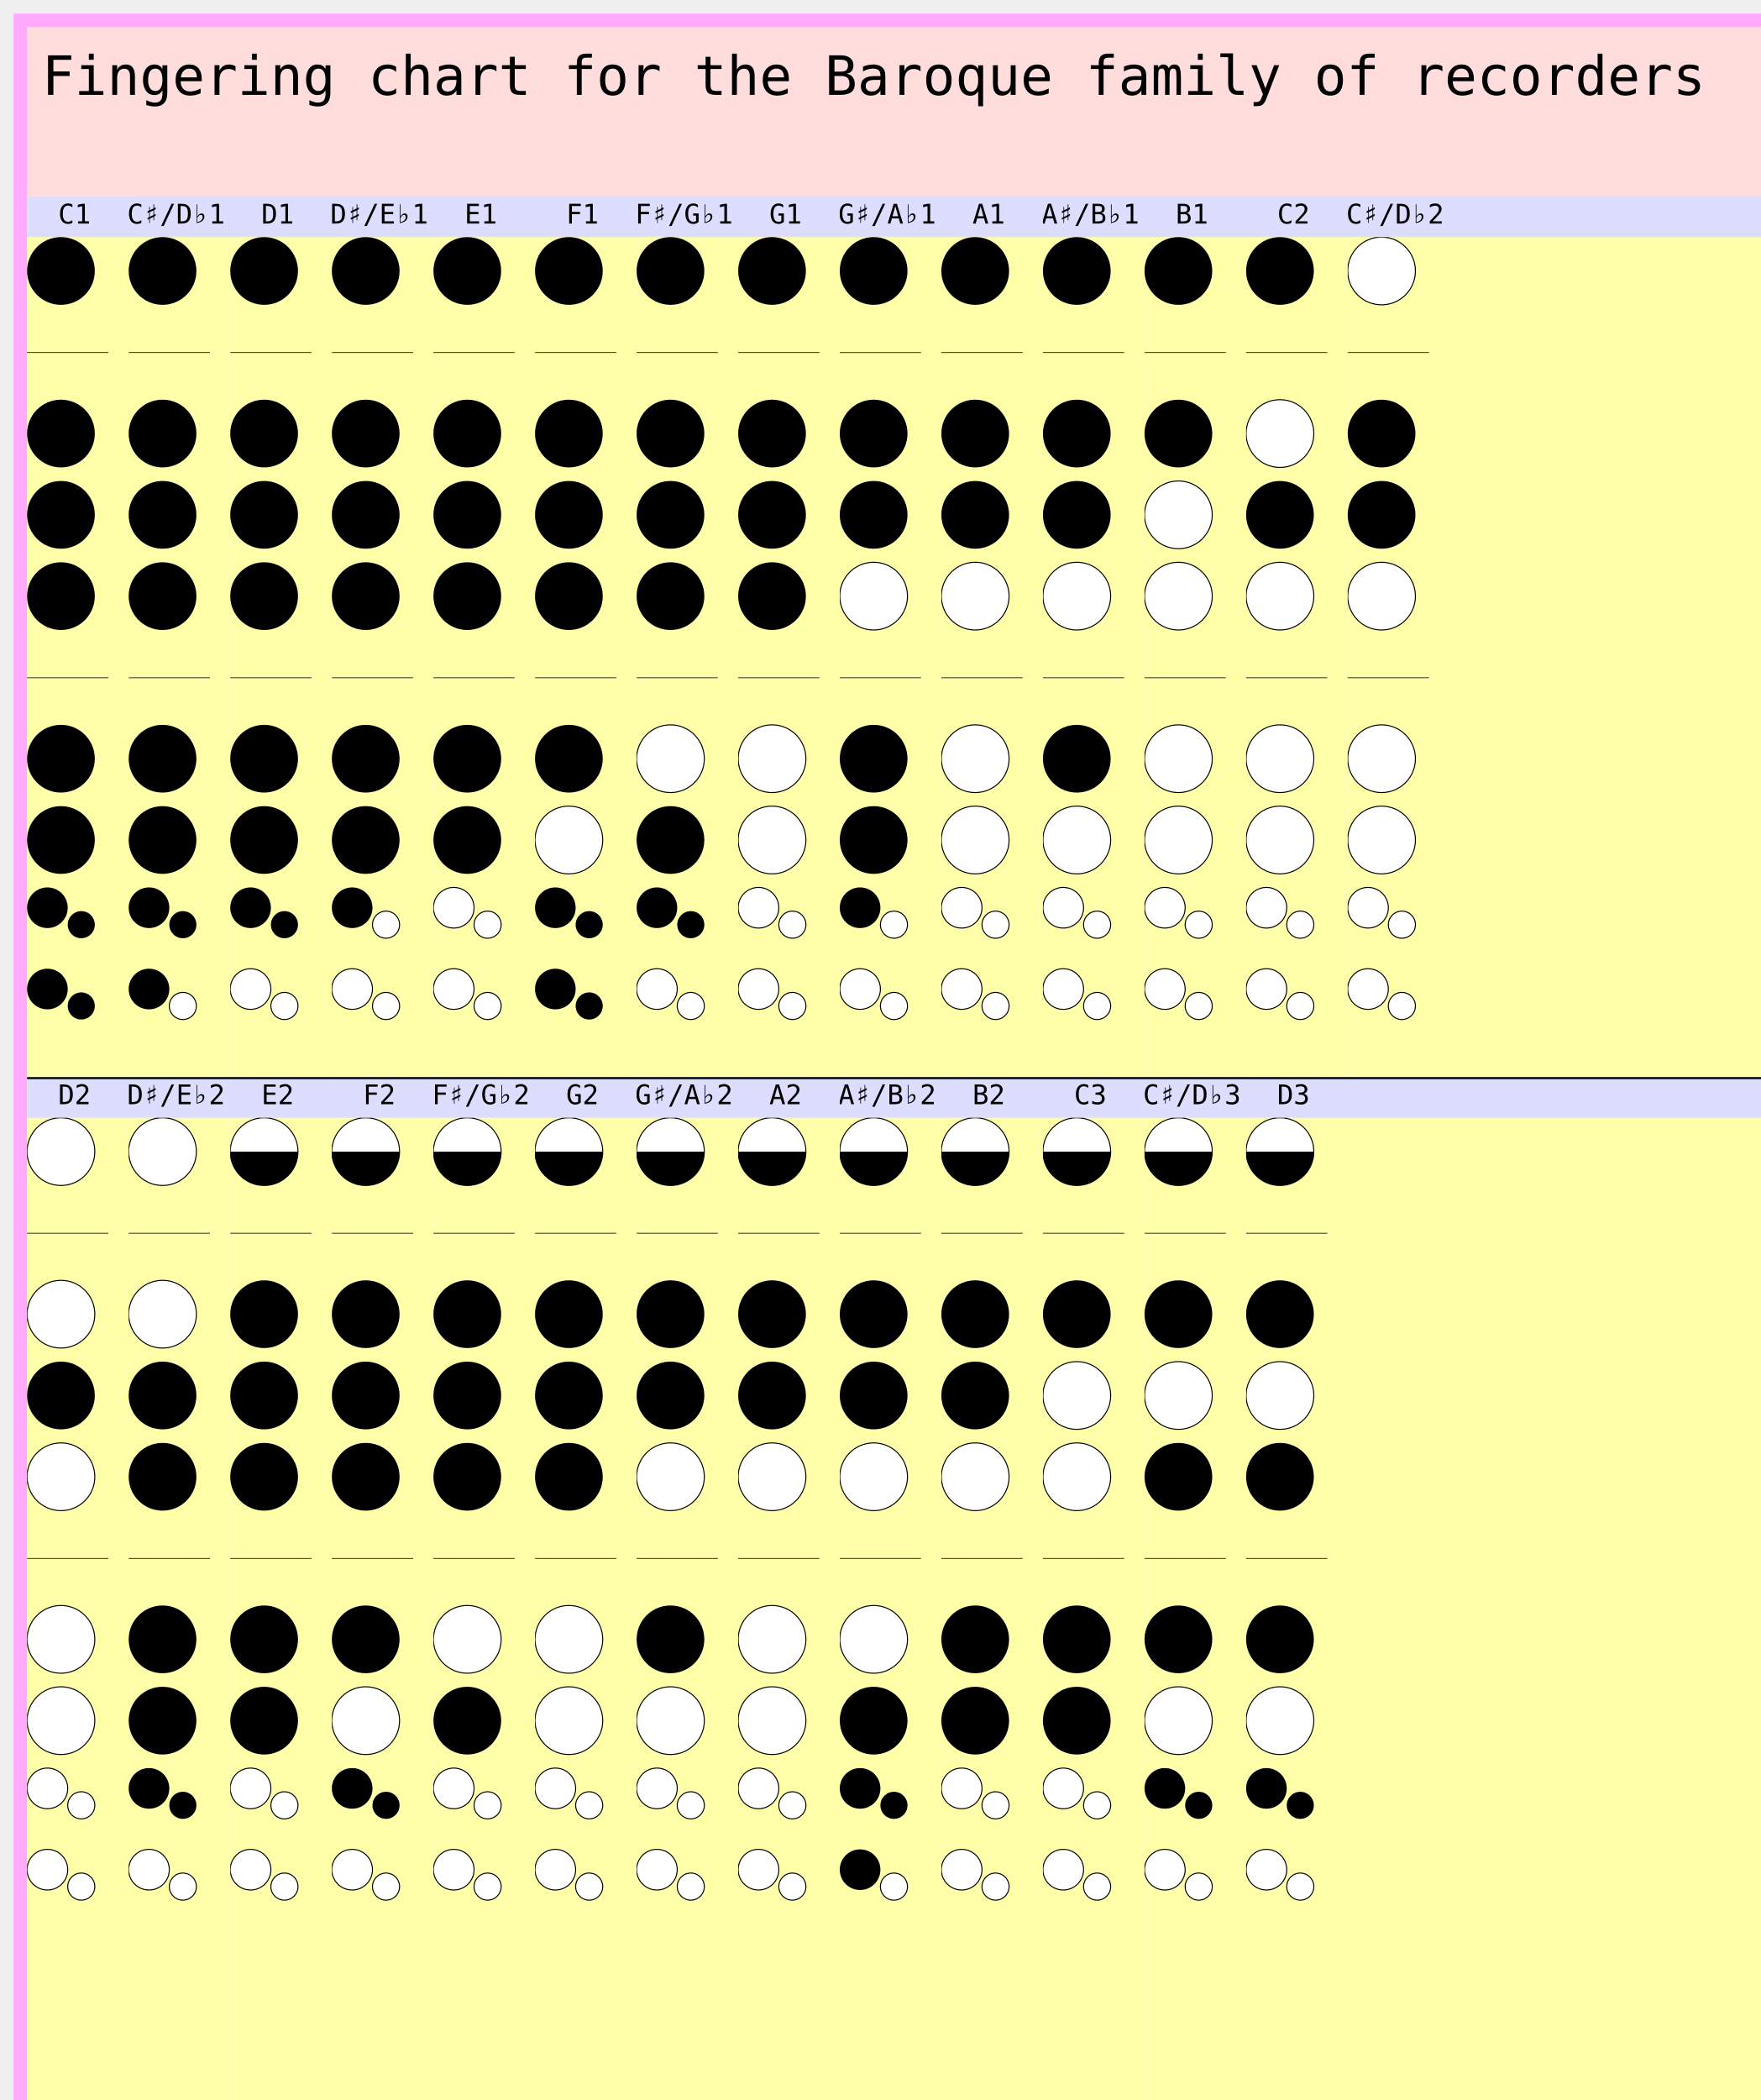
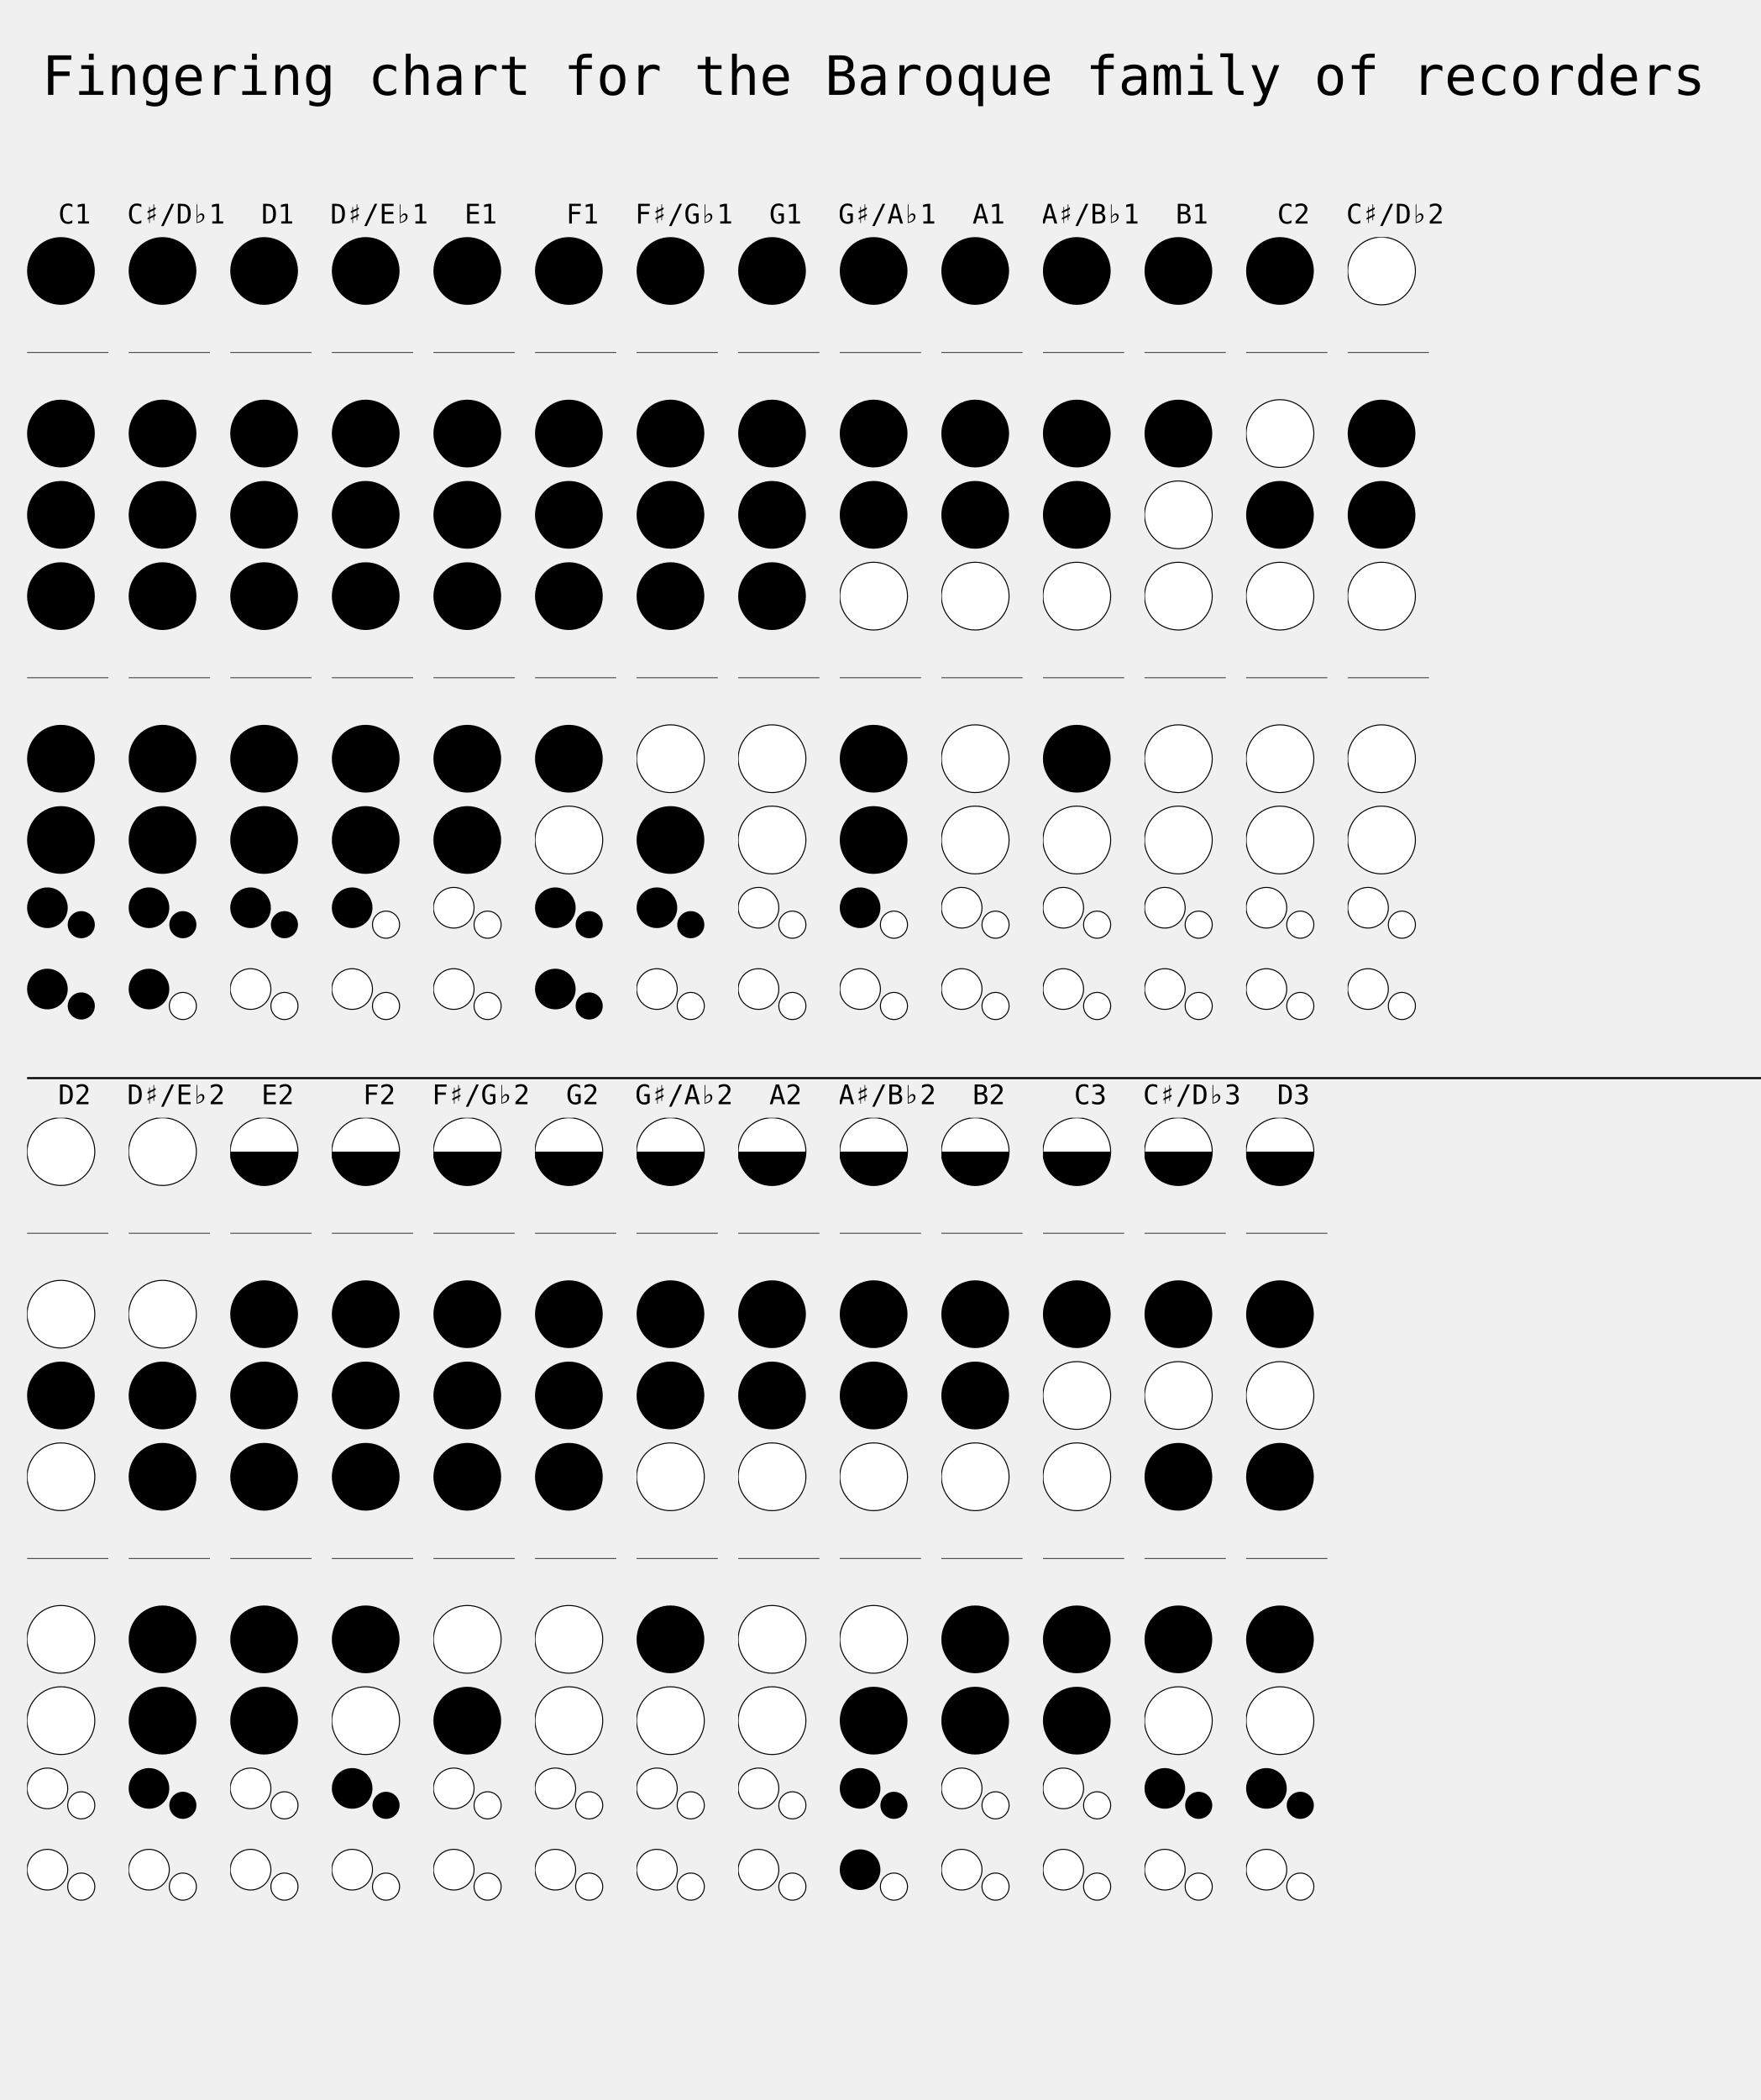
<svg xmlns="http://www.w3.org/2000/svg" viewBox="0 0 2600 3100">
  <defs>
    <circle cx="50" cy="50" r="50" id="pad" />
    <circle cx="80" cy="55" r="20" id="little-hole" />
    <circle cx="30" cy="30" r="30" id="big-hole" />
    <rect x="0" y="50" width="120" height="1" style="fill: black;" id="horizontal-line" />
    <path d="  M 0,50   A 50,50 0 0 0 100,50   Z  " fill="black" id="octave" />
  </defs>
  <style>
    .outline { fill: white; stroke: black; stroke-width: 1.5; }
  </style>
  <svg x="20" y="20" class="document">
-     <rect width="100%" height="100%" fill="#FAF" />
    <svg x="20" y="20" class="page">
-       <rect width="100%" height="100%" fill="#FDD" />
      <text font-size="80" font-family="monospace" text-anchor="middle" x="1250" y="100">
      Fingering chart for the Baroque family of recorders
</text>
      <svg y="250" class="body">
-         <rect width="100%" height="100%" fill="#DFD" />
        <svg x="0" y="0" class="note-fingering">
-           <rect width="100%" height="100%" fill="#DDF" />
-           <svg x="0" class="pieces" y="60">
-             <rect width="100%" height="100%" fill="#FFA" />
+           <svg class="fingering" y="60">
            <use x="0" y="0" href="#pad" />
            <use x="0" y="120" href="#horizontal-line" />
            <use x="0" y="240" href="#pad" />
            <use x="0" y="360" href="#pad" />
            <use x="0" y="480" href="#pad" />
            <use x="0" y="600" href="#horizontal-line" />
            <use x="0" y="720" href="#pad" />
            <use x="0" y="840" href="#pad" />
            <use x="0" y="960" href="#little-hole" />
            <use x="0" y="960" href="#big-hole" />
            <use x="0" y="1080" href="#little-hole" />
            <use x="0" y="1080" href="#big-hole" />
          </svg>
-           <text x="70" font-size="40" font-family="monospace" text-anchor="middle" class="caption" y="40">  C1 </text>
+           <text x="70" font-size="40" font-family="monospace" text-anchor="middle" class="caption" y="40">  C1  </text>
        </svg>
        <svg x="150" y="0" class="note-fingering">
-           <rect width="100%" height="100%" fill="#DDF" />
-           <svg x="0" class="pieces" y="60">
-             <rect width="100%" height="100%" fill="#FFA" />
+           <svg class="fingering" y="60">
            <use x="0" y="0" href="#pad" />
            <use x="0" y="120" href="#horizontal-line" />
            <use x="0" y="240" href="#pad" />
            <use x="0" y="360" href="#pad" />
            <use x="0" y="480" href="#pad" />
            <use x="0" y="600" href="#horizontal-line" />
            <use x="0" y="720" href="#pad" />
            <use x="0" y="840" href="#pad" />
            <use x="0" y="960" href="#little-hole" />
            <use x="0" y="960" href="#big-hole" />
            <use x="0" y="1080" href="#little-hole" class="outline" />
            <use x="0" y="1080" href="#big-hole" />
          </svg>
          <text x="70" font-size="40" font-family="monospace" text-anchor="middle" class="caption" y="40">C♯/D♭1</text>
        </svg>
        <svg x="300" y="0" class="note-fingering">
-           <rect width="100%" height="100%" fill="#DDF" />
-           <svg x="0" class="pieces" y="60">
-             <rect width="100%" height="100%" fill="#FFA" />
-             <use x="0" y="0" href="#pad" />
-             <use x="0" y="120" href="#horizontal-line" />
-             <use x="0" y="240" href="#pad" />
-             <use x="0" y="360" href="#pad" />
-             <use x="0" y="480" href="#pad" />
-             <use x="0" y="600" href="#horizontal-line" />
-             <use x="0" y="720" href="#pad" />
-             <use x="0" y="840" href="#pad" />
-             <use x="0" y="960" href="#little-hole" />
-             <use x="0" y="960" href="#big-hole" />
-             <use x="0" y="1080" href="#little-hole" class="outline" />
-             <use x="0" y="1080" href="#big-hole" class="outline" />
-           </svg>
-           <text x="70" font-size="40" font-family="monospace" text-anchor="middle" class="caption" y="40">  D1 </text>
+           <svg class="fingering" y="60">
+             <use x="0" y="0" href="#pad" />
+             <use x="0" y="120" href="#horizontal-line" />
+             <use x="0" y="240" href="#pad" />
+             <use x="0" y="360" href="#pad" />
+             <use x="0" y="480" href="#pad" />
+             <use x="0" y="600" href="#horizontal-line" />
+             <use x="0" y="720" href="#pad" />
+             <use x="0" y="840" href="#pad" />
+             <use x="0" y="960" href="#little-hole" />
+             <use x="0" y="960" href="#big-hole" />
+             <use x="0" y="1080" href="#little-hole" class="outline" />
+             <use x="0" y="1080" href="#big-hole" class="outline" />
+           </svg>
+           <text x="70" font-size="40" font-family="monospace" text-anchor="middle" class="caption" y="40">  D1  </text>
        </svg>
        <svg x="450" y="0" class="note-fingering">
-           <rect width="100%" height="100%" fill="#DDF" />
-           <svg x="0" class="pieces" y="60">
-             <rect width="100%" height="100%" fill="#FFA" />
+           <svg class="fingering" y="60">
            <use x="0" y="0" href="#pad" />
            <use x="0" y="120" href="#horizontal-line" />
            <use x="0" y="240" href="#pad" />
            <use x="0" y="360" href="#pad" />
            <use x="0" y="480" href="#pad" />
            <use x="0" y="600" href="#horizontal-line" />
            <use x="0" y="720" href="#pad" />
            <use x="0" y="840" href="#pad" />
            <use x="0" y="960" href="#little-hole" class="outline" />
            <use x="0" y="960" href="#big-hole" />
            <use x="0" y="1080" href="#little-hole" class="outline" />
            <use x="0" y="1080" href="#big-hole" class="outline" />
          </svg>
          <text x="70" font-size="40" font-family="monospace" text-anchor="middle" class="caption" y="40">D♯/E♭1</text>
        </svg>
        <svg x="600" y="0" class="note-fingering">
-           <rect width="100%" height="100%" fill="#DDF" />
-           <svg x="0" class="pieces" y="60">
-             <rect width="100%" height="100%" fill="#FFA" />
-             <use x="0" y="0" href="#pad" />
-             <use x="0" y="120" href="#horizontal-line" />
-             <use x="0" y="240" href="#pad" />
-             <use x="0" y="360" href="#pad" />
-             <use x="0" y="480" href="#pad" />
-             <use x="0" y="600" href="#horizontal-line" />
-             <use x="0" y="720" href="#pad" />
-             <use x="0" y="840" href="#pad" />
-             <use x="0" y="960" href="#little-hole" class="outline" />
-             <use x="0" y="960" href="#big-hole" class="outline" />
-             <use x="0" y="1080" href="#little-hole" class="outline" />
-             <use x="0" y="1080" href="#big-hole" class="outline" />
-           </svg>
-           <text x="70" font-size="40" font-family="monospace" text-anchor="middle" class="caption" y="40">  E1 </text>
+           <svg class="fingering" y="60">
+             <use x="0" y="0" href="#pad" />
+             <use x="0" y="120" href="#horizontal-line" />
+             <use x="0" y="240" href="#pad" />
+             <use x="0" y="360" href="#pad" />
+             <use x="0" y="480" href="#pad" />
+             <use x="0" y="600" href="#horizontal-line" />
+             <use x="0" y="720" href="#pad" />
+             <use x="0" y="840" href="#pad" />
+             <use x="0" y="960" href="#little-hole" class="outline" />
+             <use x="0" y="960" href="#big-hole" class="outline" />
+             <use x="0" y="1080" href="#little-hole" class="outline" />
+             <use x="0" y="1080" href="#big-hole" class="outline" />
+           </svg>
+           <text x="70" font-size="40" font-family="monospace" text-anchor="middle" class="caption" y="40">  E1  </text>
        </svg>
        <svg x="750" y="0" class="note-fingering">
-           <rect width="100%" height="100%" fill="#DDF" />
-           <svg x="0" class="pieces" y="60">
-             <rect width="100%" height="100%" fill="#FFA" />
+           <svg class="fingering" y="60">
            <use x="0" y="0" href="#pad" />
            <use x="0" y="120" href="#horizontal-line" />
            <use x="0" y="240" href="#pad" />
            <use x="0" y="360" href="#pad" />
            <use x="0" y="480" href="#pad" />
            <use x="0" y="600" href="#horizontal-line" />
            <use x="0" y="720" href="#pad" />
            <use x="0" y="840" href="#pad" class="outline" />
            <use x="0" y="960" href="#little-hole" />
            <use x="0" y="960" href="#big-hole" />
            <use x="0" y="1080" href="#little-hole" />
            <use x="0" y="1080" href="#big-hole" />
          </svg>
-           <text x="70" font-size="40" font-family="monospace" text-anchor="middle" class="caption" y="40">  F1 </text>
+           <text x="70" font-size="40" font-family="monospace" text-anchor="middle" class="caption" y="40">  F1  </text>
        </svg>
        <svg x="900" y="0" class="note-fingering">
-           <rect width="100%" height="100%" fill="#DDF" />
-           <svg x="0" class="pieces" y="60">
-             <rect width="100%" height="100%" fill="#FFA" />
+           <svg class="fingering" y="60">
            <use x="0" y="0" href="#pad" />
            <use x="0" y="120" href="#horizontal-line" />
            <use x="0" y="240" href="#pad" />
            <use x="0" y="360" href="#pad" />
            <use x="0" y="480" href="#pad" />
            <use x="0" y="600" href="#horizontal-line" />
            <use x="0" y="720" href="#pad" class="outline" />
            <use x="0" y="840" href="#pad" />
            <use x="0" y="960" href="#little-hole" />
            <use x="0" y="960" href="#big-hole" />
            <use x="0" y="1080" href="#little-hole" class="outline" />
            <use x="0" y="1080" href="#big-hole" class="outline" />
          </svg>
          <text x="70" font-size="40" font-family="monospace" text-anchor="middle" class="caption" y="40">F♯/G♭1</text>
        </svg>
        <svg x="1050" y="0" class="note-fingering">
-           <rect width="100%" height="100%" fill="#DDF" />
-           <svg x="0" class="pieces" y="60">
-             <rect width="100%" height="100%" fill="#FFA" />
-             <use x="0" y="0" href="#pad" />
-             <use x="0" y="120" href="#horizontal-line" />
-             <use x="0" y="240" href="#pad" />
-             <use x="0" y="360" href="#pad" />
-             <use x="0" y="480" href="#pad" />
-             <use x="0" y="600" href="#horizontal-line" />
-             <use x="0" y="720" href="#pad" class="outline" />
-             <use x="0" y="840" href="#pad" class="outline" />
-             <use x="0" y="960" href="#little-hole" class="outline" />
-             <use x="0" y="960" href="#big-hole" class="outline" />
-             <use x="0" y="1080" href="#little-hole" class="outline" />
-             <use x="0" y="1080" href="#big-hole" class="outline" />
-           </svg>
-           <text x="70" font-size="40" font-family="monospace" text-anchor="middle" class="caption" y="40">  G1 </text>
+           <svg class="fingering" y="60">
+             <use x="0" y="0" href="#pad" />
+             <use x="0" y="120" href="#horizontal-line" />
+             <use x="0" y="240" href="#pad" />
+             <use x="0" y="360" href="#pad" />
+             <use x="0" y="480" href="#pad" />
+             <use x="0" y="600" href="#horizontal-line" />
+             <use x="0" y="720" href="#pad" class="outline" />
+             <use x="0" y="840" href="#pad" class="outline" />
+             <use x="0" y="960" href="#little-hole" class="outline" />
+             <use x="0" y="960" href="#big-hole" class="outline" />
+             <use x="0" y="1080" href="#little-hole" class="outline" />
+             <use x="0" y="1080" href="#big-hole" class="outline" />
+           </svg>
+           <text x="70" font-size="40" font-family="monospace" text-anchor="middle" class="caption" y="40">  G1  </text>
        </svg>
        <svg x="1200" y="0" class="note-fingering">
-           <rect width="100%" height="100%" fill="#DDF" />
-           <svg x="0" class="pieces" y="60">
-             <rect width="100%" height="100%" fill="#FFA" />
+           <svg class="fingering" y="60">
            <use x="0" y="0" href="#pad" />
            <use x="0" y="120" href="#horizontal-line" />
            <use x="0" y="240" href="#pad" />
            <use x="0" y="360" href="#pad" />
            <use x="0" y="480" href="#pad" class="outline" />
            <use x="0" y="600" href="#horizontal-line" />
            <use x="0" y="720" href="#pad" />
            <use x="0" y="840" href="#pad" />
            <use x="0" y="960" href="#little-hole" class="outline" />
            <use x="0" y="960" href="#big-hole" />
            <use x="0" y="1080" href="#little-hole" class="outline" />
            <use x="0" y="1080" href="#big-hole" class="outline" />
          </svg>
          <text x="70" font-size="40" font-family="monospace" text-anchor="middle" class="caption" y="40">G♯/A♭1</text>
        </svg>
        <svg x="1350" y="0" class="note-fingering">
-           <rect width="100%" height="100%" fill="#DDF" />
-           <svg x="0" class="pieces" y="60">
-             <rect width="100%" height="100%" fill="#FFA" />
-             <use x="0" y="0" href="#pad" />
-             <use x="0" y="120" href="#horizontal-line" />
-             <use x="0" y="240" href="#pad" />
-             <use x="0" y="360" href="#pad" />
-             <use x="0" y="480" href="#pad" class="outline" />
-             <use x="0" y="600" href="#horizontal-line" />
-             <use x="0" y="720" href="#pad" class="outline" />
-             <use x="0" y="840" href="#pad" class="outline" />
-             <use x="0" y="960" href="#little-hole" class="outline" />
-             <use x="0" y="960" href="#big-hole" class="outline" />
-             <use x="0" y="1080" href="#little-hole" class="outline" />
-             <use x="0" y="1080" href="#big-hole" class="outline" />
-           </svg>
-           <text x="70" font-size="40" font-family="monospace" text-anchor="middle" class="caption" y="40">  A1 </text>
+           <svg class="fingering" y="60">
+             <use x="0" y="0" href="#pad" />
+             <use x="0" y="120" href="#horizontal-line" />
+             <use x="0" y="240" href="#pad" />
+             <use x="0" y="360" href="#pad" />
+             <use x="0" y="480" href="#pad" class="outline" />
+             <use x="0" y="600" href="#horizontal-line" />
+             <use x="0" y="720" href="#pad" class="outline" />
+             <use x="0" y="840" href="#pad" class="outline" />
+             <use x="0" y="960" href="#little-hole" class="outline" />
+             <use x="0" y="960" href="#big-hole" class="outline" />
+             <use x="0" y="1080" href="#little-hole" class="outline" />
+             <use x="0" y="1080" href="#big-hole" class="outline" />
+           </svg>
+           <text x="70" font-size="40" font-family="monospace" text-anchor="middle" class="caption" y="40">  A1  </text>
        </svg>
        <svg x="1500" y="0" class="note-fingering">
-           <rect width="100%" height="100%" fill="#DDF" />
-           <svg x="0" class="pieces" y="60">
-             <rect width="100%" height="100%" fill="#FFA" />
+           <svg class="fingering" y="60">
            <use x="0" y="0" href="#pad" />
            <use x="0" y="120" href="#horizontal-line" />
            <use x="0" y="240" href="#pad" />
            <use x="0" y="360" href="#pad" />
            <use x="0" y="480" href="#pad" class="outline" />
            <use x="0" y="600" href="#horizontal-line" />
            <use x="0" y="720" href="#pad" />
            <use x="0" y="840" href="#pad" class="outline" />
            <use x="0" y="960" href="#little-hole" class="outline" />
            <use x="0" y="960" href="#big-hole" class="outline" />
            <use x="0" y="1080" href="#little-hole" class="outline" />
            <use x="0" y="1080" href="#big-hole" class="outline" />
          </svg>
          <text x="70" font-size="40" font-family="monospace" text-anchor="middle" class="caption" y="40">A♯/B♭1</text>
        </svg>
        <svg x="1650" y="0" class="note-fingering">
-           <rect width="100%" height="100%" fill="#DDF" />
-           <svg x="0" class="pieces" y="60">
-             <rect width="100%" height="100%" fill="#FFA" />
+           <svg class="fingering" y="60">
            <use x="0" y="0" href="#pad" />
            <use x="0" y="120" href="#horizontal-line" />
            <use x="0" y="240" href="#pad" />
            <use x="0" y="360" href="#pad" class="outline" />
            <use x="0" y="480" href="#pad" class="outline" />
            <use x="0" y="600" href="#horizontal-line" />
            <use x="0" y="720" href="#pad" class="outline" />
            <use x="0" y="840" href="#pad" class="outline" />
            <use x="0" y="960" href="#little-hole" class="outline" />
            <use x="0" y="960" href="#big-hole" class="outline" />
            <use x="0" y="1080" href="#little-hole" class="outline" />
            <use x="0" y="1080" href="#big-hole" class="outline" />
          </svg>
-           <text x="70" font-size="40" font-family="monospace" text-anchor="middle" class="caption" y="40">  B1 </text>
+           <text x="70" font-size="40" font-family="monospace" text-anchor="middle" class="caption" y="40">  B1  </text>
        </svg>
        <svg x="1800" y="0" class="note-fingering">
-           <rect width="100%" height="100%" fill="#DDF" />
-           <svg x="0" class="pieces" y="60">
-             <rect width="100%" height="100%" fill="#FFA" />
+           <svg class="fingering" y="60">
            <use x="0" y="0" href="#pad" />
            <use x="0" y="120" href="#horizontal-line" />
            <use x="0" y="240" href="#pad" class="outline" />
            <use x="0" y="360" href="#pad" />
            <use x="0" y="480" href="#pad" class="outline" />
            <use x="0" y="600" href="#horizontal-line" />
            <use x="0" y="720" href="#pad" class="outline" />
            <use x="0" y="840" href="#pad" class="outline" />
            <use x="0" y="960" href="#little-hole" class="outline" />
            <use x="0" y="960" href="#big-hole" class="outline" />
            <use x="0" y="1080" href="#little-hole" class="outline" />
            <use x="0" y="1080" href="#big-hole" class="outline" />
          </svg>
-           <text x="70" font-size="40" font-family="monospace" text-anchor="middle" class="caption" y="40">  C2 </text>
+           <text x="70" font-size="40" font-family="monospace" text-anchor="middle" class="caption" y="40">  C2  </text>
        </svg>
        <svg x="1950" y="0" class="note-fingering">
-           <rect width="100%" height="100%" fill="#DDF" />
-           <svg x="0" class="pieces" y="60">
-             <rect width="100%" height="100%" fill="#FFA" />
+           <svg class="fingering" y="60">
            <use x="0" y="0" href="#pad" class="outline" />
            <use x="0" y="120" href="#horizontal-line" />
            <use x="0" y="240" href="#pad" />
            <use x="0" y="360" href="#pad" />
            <use x="0" y="480" href="#pad" class="outline" />
            <use x="0" y="600" href="#horizontal-line" />
            <use x="0" y="720" href="#pad" class="outline" />
            <use x="0" y="840" href="#pad" class="outline" />
            <use x="0" y="960" href="#little-hole" class="outline" />
            <use x="0" y="960" href="#big-hole" class="outline" />
            <use x="0" y="1080" href="#little-hole" class="outline" />
            <use x="0" y="1080" href="#big-hole" class="outline" />
          </svg>
          <text x="70" font-size="40" font-family="monospace" text-anchor="middle" class="caption" y="40">C♯/D♭2</text>
        </svg>
        <svg x="0" y="1300" class="note-fingering">
-           <rect width="100%" height="100%" fill="#DDF" />
-           <svg x="0" class="pieces" y="60">
-             <rect width="100%" height="100%" fill="#FFA" />
+           <svg class="fingering" y="60">
            <use x="0" y="0" href="#pad" class="outline" />
            <use x="0" y="120" href="#horizontal-line" />
            <use x="0" y="240" href="#pad" class="outline" />
            <use x="0" y="360" href="#pad" />
            <use x="0" y="480" href="#pad" class="outline" />
            <use x="0" y="600" href="#horizontal-line" />
            <use x="0" y="720" href="#pad" class="outline" />
            <use x="0" y="840" href="#pad" class="outline" />
            <use x="0" y="960" href="#little-hole" class="outline" />
            <use x="0" y="960" href="#big-hole" class="outline" />
            <use x="0" y="1080" href="#little-hole" class="outline" />
            <use x="0" y="1080" href="#big-hole" class="outline" />
          </svg>
-           <text x="70" font-size="40" font-family="monospace" text-anchor="middle" class="caption" y="40">  D2 </text>
+           <text x="70" font-size="40" font-family="monospace" text-anchor="middle" class="caption" y="40">  D2  </text>
        </svg>
        <svg x="150" y="1300" class="note-fingering">
-           <rect width="100%" height="100%" fill="#DDF" />
-           <svg x="0" class="pieces" y="60">
-             <rect width="100%" height="100%" fill="#FFA" />
+           <svg class="fingering" y="60">
            <use x="0" y="0" href="#pad" class="outline" />
            <use x="0" y="120" href="#horizontal-line" />
            <use x="0" y="240" href="#pad" class="outline" />
            <use x="0" y="360" href="#pad" />
            <use x="0" y="480" href="#pad" />
            <use x="0" y="600" href="#horizontal-line" />
            <use x="0" y="720" href="#pad" />
            <use x="0" y="840" href="#pad" />
            <use x="0" y="960" href="#little-hole" />
            <use x="0" y="960" href="#big-hole" />
            <use x="0" y="1080" href="#little-hole" class="outline" />
            <use x="0" y="1080" href="#big-hole" class="outline" />
          </svg>
          <text x="70" font-size="40" font-family="monospace" text-anchor="middle" class="caption" y="40">D♯/E♭2</text>
        </svg>
        <svg x="300" y="1300" class="note-fingering">
-           <rect width="100%" height="100%" fill="#DDF" />
-           <svg x="0" class="pieces" y="60">
-             <rect width="100%" height="100%" fill="#FFA" />
-             <use x="0" y="0" href="#pad" class="outline" />
-             <use x="0" y="0" href="#octave" />
-             <use x="0" y="120" href="#horizontal-line" />
-             <use x="0" y="240" href="#pad" />
-             <use x="0" y="360" href="#pad" />
-             <use x="0" y="480" href="#pad" />
-             <use x="0" y="600" href="#horizontal-line" />
-             <use x="0" y="720" href="#pad" />
-             <use x="0" y="840" href="#pad" />
-             <use x="0" y="960" href="#little-hole" class="outline" />
-             <use x="0" y="960" href="#big-hole" class="outline" />
-             <use x="0" y="1080" href="#little-hole" class="outline" />
-             <use x="0" y="1080" href="#big-hole" class="outline" />
-           </svg>
-           <text x="70" font-size="40" font-family="monospace" text-anchor="middle" class="caption" y="40">  E2 </text>
+           <svg class="fingering" y="60">
+             <use x="0" y="0" href="#pad" class="outline" />
+             <use x="0" y="0" href="#octave" />
+             <use x="0" y="120" href="#horizontal-line" />
+             <use x="0" y="240" href="#pad" />
+             <use x="0" y="360" href="#pad" />
+             <use x="0" y="480" href="#pad" />
+             <use x="0" y="600" href="#horizontal-line" />
+             <use x="0" y="720" href="#pad" />
+             <use x="0" y="840" href="#pad" />
+             <use x="0" y="960" href="#little-hole" class="outline" />
+             <use x="0" y="960" href="#big-hole" class="outline" />
+             <use x="0" y="1080" href="#little-hole" class="outline" />
+             <use x="0" y="1080" href="#big-hole" class="outline" />
+           </svg>
+           <text x="70" font-size="40" font-family="monospace" text-anchor="middle" class="caption" y="40">  E2  </text>
        </svg>
        <svg x="450" y="1300" class="note-fingering">
-           <rect width="100%" height="100%" fill="#DDF" />
-           <svg x="0" class="pieces" y="60">
-             <rect width="100%" height="100%" fill="#FFA" />
-             <use x="0" y="0" href="#pad" class="outline" />
-             <use x="0" y="0" href="#octave" />
-             <use x="0" y="120" href="#horizontal-line" />
-             <use x="0" y="240" href="#pad" />
-             <use x="0" y="360" href="#pad" />
-             <use x="0" y="480" href="#pad" />
-             <use x="0" y="600" href="#horizontal-line" />
-             <use x="0" y="720" href="#pad" />
-             <use x="0" y="840" href="#pad" class="outline" />
-             <use x="0" y="960" href="#little-hole" />
-             <use x="0" y="960" href="#big-hole" />
-             <use x="0" y="1080" href="#little-hole" class="outline" />
-             <use x="0" y="1080" href="#big-hole" class="outline" />
-           </svg>
-           <text x="70" font-size="40" font-family="monospace" text-anchor="middle" class="caption" y="40">  F2 </text>
+           <svg class="fingering" y="60">
+             <use x="0" y="0" href="#pad" class="outline" />
+             <use x="0" y="0" href="#octave" />
+             <use x="0" y="120" href="#horizontal-line" />
+             <use x="0" y="240" href="#pad" />
+             <use x="0" y="360" href="#pad" />
+             <use x="0" y="480" href="#pad" />
+             <use x="0" y="600" href="#horizontal-line" />
+             <use x="0" y="720" href="#pad" />
+             <use x="0" y="840" href="#pad" class="outline" />
+             <use x="0" y="960" href="#little-hole" />
+             <use x="0" y="960" href="#big-hole" />
+             <use x="0" y="1080" href="#little-hole" class="outline" />
+             <use x="0" y="1080" href="#big-hole" class="outline" />
+           </svg>
+           <text x="70" font-size="40" font-family="monospace" text-anchor="middle" class="caption" y="40">  F2  </text>
        </svg>
        <svg x="600" y="1300" class="note-fingering">
-           <rect width="100%" height="100%" fill="#DDF" />
-           <svg x="0" class="pieces" y="60">
-             <rect width="100%" height="100%" fill="#FFA" />
+           <svg class="fingering" y="60">
            <use x="0" y="0" href="#pad" class="outline" />
            <use x="0" y="0" href="#octave" />
            <use x="0" y="120" href="#horizontal-line" />
            <use x="0" y="240" href="#pad" />
            <use x="0" y="360" href="#pad" />
            <use x="0" y="480" href="#pad" />
            <use x="0" y="600" href="#horizontal-line" />
            <use x="0" y="720" href="#pad" class="outline" />
            <use x="0" y="840" href="#pad" />
            <use x="0" y="960" href="#little-hole" class="outline" />
            <use x="0" y="960" href="#big-hole" class="outline" />
            <use x="0" y="1080" href="#little-hole" class="outline" />
            <use x="0" y="1080" href="#big-hole" class="outline" />
          </svg>
          <text x="70" font-size="40" font-family="monospace" text-anchor="middle" class="caption" y="40">F♯/G♭2</text>
        </svg>
        <svg x="750" y="1300" class="note-fingering">
-           <rect width="100%" height="100%" fill="#DDF" />
-           <svg x="0" class="pieces" y="60">
-             <rect width="100%" height="100%" fill="#FFA" />
-             <use x="0" y="0" href="#pad" class="outline" />
-             <use x="0" y="0" href="#octave" />
-             <use x="0" y="120" href="#horizontal-line" />
-             <use x="0" y="240" href="#pad" />
-             <use x="0" y="360" href="#pad" />
-             <use x="0" y="480" href="#pad" />
-             <use x="0" y="600" href="#horizontal-line" />
-             <use x="0" y="720" href="#pad" class="outline" />
-             <use x="0" y="840" href="#pad" class="outline" />
-             <use x="0" y="960" href="#little-hole" class="outline" />
-             <use x="0" y="960" href="#big-hole" class="outline" />
-             <use x="0" y="1080" href="#little-hole" class="outline" />
-             <use x="0" y="1080" href="#big-hole" class="outline" />
-           </svg>
-           <text x="70" font-size="40" font-family="monospace" text-anchor="middle" class="caption" y="40">  G2 </text>
+           <svg class="fingering" y="60">
+             <use x="0" y="0" href="#pad" class="outline" />
+             <use x="0" y="0" href="#octave" />
+             <use x="0" y="120" href="#horizontal-line" />
+             <use x="0" y="240" href="#pad" />
+             <use x="0" y="360" href="#pad" />
+             <use x="0" y="480" href="#pad" />
+             <use x="0" y="600" href="#horizontal-line" />
+             <use x="0" y="720" href="#pad" class="outline" />
+             <use x="0" y="840" href="#pad" class="outline" />
+             <use x="0" y="960" href="#little-hole" class="outline" />
+             <use x="0" y="960" href="#big-hole" class="outline" />
+             <use x="0" y="1080" href="#little-hole" class="outline" />
+             <use x="0" y="1080" href="#big-hole" class="outline" />
+           </svg>
+           <text x="70" font-size="40" font-family="monospace" text-anchor="middle" class="caption" y="40">  G2  </text>
        </svg>
        <svg x="900" y="1300" class="note-fingering">
-           <rect width="100%" height="100%" fill="#DDF" />
-           <svg x="0" class="pieces" y="60">
-             <rect width="100%" height="100%" fill="#FFA" />
+           <svg class="fingering" y="60">
            <use x="0" y="0" href="#pad" class="outline" />
            <use x="0" y="0" href="#octave" />
            <use x="0" y="120" href="#horizontal-line" />
            <use x="0" y="240" href="#pad" />
            <use x="0" y="360" href="#pad" />
            <use x="0" y="480" href="#pad" class="outline" />
            <use x="0" y="600" href="#horizontal-line" />
            <use x="0" y="720" href="#pad" />
            <use x="0" y="840" href="#pad" class="outline" />
            <use x="0" y="960" href="#little-hole" class="outline" />
            <use x="0" y="960" href="#big-hole" class="outline" />
            <use x="0" y="1080" href="#little-hole" class="outline" />
            <use x="0" y="1080" href="#big-hole" class="outline" />
          </svg>
          <text x="70" font-size="40" font-family="monospace" text-anchor="middle" class="caption" y="40">G♯/A♭2</text>
        </svg>
        <svg x="1050" y="1300" class="note-fingering">
-           <rect width="100%" height="100%" fill="#DDF" />
-           <svg x="0" class="pieces" y="60">
-             <rect width="100%" height="100%" fill="#FFA" />
-             <use x="0" y="0" href="#pad" class="outline" />
-             <use x="0" y="0" href="#octave" />
-             <use x="0" y="120" href="#horizontal-line" />
-             <use x="0" y="240" href="#pad" />
-             <use x="0" y="360" href="#pad" />
-             <use x="0" y="480" href="#pad" class="outline" />
-             <use x="0" y="600" href="#horizontal-line" />
-             <use x="0" y="720" href="#pad" class="outline" />
-             <use x="0" y="840" href="#pad" class="outline" />
-             <use x="0" y="960" href="#little-hole" class="outline" />
-             <use x="0" y="960" href="#big-hole" class="outline" />
-             <use x="0" y="1080" href="#little-hole" class="outline" />
-             <use x="0" y="1080" href="#big-hole" class="outline" />
-           </svg>
-           <text x="70" font-size="40" font-family="monospace" text-anchor="middle" class="caption" y="40">  A2 </text>
+           <svg class="fingering" y="60">
+             <use x="0" y="0" href="#pad" class="outline" />
+             <use x="0" y="0" href="#octave" />
+             <use x="0" y="120" href="#horizontal-line" />
+             <use x="0" y="240" href="#pad" />
+             <use x="0" y="360" href="#pad" />
+             <use x="0" y="480" href="#pad" class="outline" />
+             <use x="0" y="600" href="#horizontal-line" />
+             <use x="0" y="720" href="#pad" class="outline" />
+             <use x="0" y="840" href="#pad" class="outline" />
+             <use x="0" y="960" href="#little-hole" class="outline" />
+             <use x="0" y="960" href="#big-hole" class="outline" />
+             <use x="0" y="1080" href="#little-hole" class="outline" />
+             <use x="0" y="1080" href="#big-hole" class="outline" />
+           </svg>
+           <text x="70" font-size="40" font-family="monospace" text-anchor="middle" class="caption" y="40">  A2  </text>
        </svg>
        <svg x="1200" y="1300" class="note-fingering">
-           <rect width="100%" height="100%" fill="#DDF" />
-           <svg x="0" class="pieces" y="60">
-             <rect width="100%" height="100%" fill="#FFA" />
+           <svg class="fingering" y="60">
            <use x="0" y="0" href="#pad" class="outline" />
            <use x="0" y="0" href="#octave" />
            <use x="0" y="120" href="#horizontal-line" />
            <use x="0" y="240" href="#pad" />
            <use x="0" y="360" href="#pad" />
            <use x="0" y="480" href="#pad" class="outline" />
            <use x="0" y="600" href="#horizontal-line" />
            <use x="0" y="720" href="#pad" class="outline" />
            <use x="0" y="840" href="#pad" />
            <use x="0" y="960" href="#little-hole" />
            <use x="0" y="960" href="#big-hole" />
            <use x="0" y="1080" href="#little-hole" class="outline" />
            <use x="0" y="1080" href="#big-hole" />
          </svg>
          <text x="70" font-size="40" font-family="monospace" text-anchor="middle" class="caption" y="40">A♯/B♭2</text>
        </svg>
        <svg x="1350" y="1300" class="note-fingering">
-           <rect width="100%" height="100%" fill="#DDF" />
-           <svg x="0" class="pieces" y="60">
-             <rect width="100%" height="100%" fill="#FFA" />
-             <use x="0" y="0" href="#pad" class="outline" />
-             <use x="0" y="0" href="#octave" />
-             <use x="0" y="120" href="#horizontal-line" />
-             <use x="0" y="240" href="#pad" />
-             <use x="0" y="360" href="#pad" />
-             <use x="0" y="480" href="#pad" class="outline" />
-             <use x="0" y="600" href="#horizontal-line" />
-             <use x="0" y="720" href="#pad" />
-             <use x="0" y="840" href="#pad" />
-             <use x="0" y="960" href="#little-hole" class="outline" />
-             <use x="0" y="960" href="#big-hole" class="outline" />
-             <use x="0" y="1080" href="#little-hole" class="outline" />
-             <use x="0" y="1080" href="#big-hole" class="outline" />
-           </svg>
-           <text x="70" font-size="40" font-family="monospace" text-anchor="middle" class="caption" y="40">  B2 </text>
+           <svg class="fingering" y="60">
+             <use x="0" y="0" href="#pad" class="outline" />
+             <use x="0" y="0" href="#octave" />
+             <use x="0" y="120" href="#horizontal-line" />
+             <use x="0" y="240" href="#pad" />
+             <use x="0" y="360" href="#pad" />
+             <use x="0" y="480" href="#pad" class="outline" />
+             <use x="0" y="600" href="#horizontal-line" />
+             <use x="0" y="720" href="#pad" />
+             <use x="0" y="840" href="#pad" />
+             <use x="0" y="960" href="#little-hole" class="outline" />
+             <use x="0" y="960" href="#big-hole" class="outline" />
+             <use x="0" y="1080" href="#little-hole" class="outline" />
+             <use x="0" y="1080" href="#big-hole" class="outline" />
+           </svg>
+           <text x="70" font-size="40" font-family="monospace" text-anchor="middle" class="caption" y="40">  B2  </text>
        </svg>
        <svg x="1500" y="1300" class="note-fingering">
-           <rect width="100%" height="100%" fill="#DDF" />
-           <svg x="0" class="pieces" y="60">
-             <rect width="100%" height="100%" fill="#FFA" />
+           <svg class="fingering" y="60">
            <use x="0" y="0" href="#pad" class="outline" />
            <use x="0" y="0" href="#octave" />
            <use x="0" y="120" href="#horizontal-line" />
            <use x="0" y="240" href="#pad" />
            <use x="0" y="360" href="#pad" class="outline" />
            <use x="0" y="480" href="#pad" class="outline" />
            <use x="0" y="600" href="#horizontal-line" />
            <use x="0" y="720" href="#pad" />
            <use x="0" y="840" href="#pad" />
            <use x="0" y="960" href="#little-hole" class="outline" />
            <use x="0" y="960" href="#big-hole" class="outline" />
            <use x="0" y="1080" href="#little-hole" class="outline" />
            <use x="0" y="1080" href="#big-hole" class="outline" />
          </svg>
-           <text x="70" font-size="40" font-family="monospace" text-anchor="middle" class="caption" y="40">  C3 </text>
+           <text x="70" font-size="40" font-family="monospace" text-anchor="middle" class="caption" y="40">  C3  </text>
        </svg>
        <svg x="1650" y="1300" class="note-fingering">
-           <rect width="100%" height="100%" fill="#DDF" />
-           <svg x="0" class="pieces" y="60">
-             <rect width="100%" height="100%" fill="#FFA" />
+           <svg class="fingering" y="60">
            <use x="0" y="0" href="#pad" class="outline" />
            <use x="0" y="0" href="#octave" />
            <use x="0" y="120" href="#horizontal-line" />
            <use x="0" y="240" href="#pad" />
            <use x="0" y="360" href="#pad" class="outline" />
            <use x="0" y="480" href="#pad" />
            <use x="0" y="600" href="#horizontal-line" />
            <use x="0" y="720" href="#pad" />
            <use x="0" y="840" href="#pad" class="outline" />
            <use x="0" y="960" href="#little-hole" />
            <use x="0" y="960" href="#big-hole" />
            <use x="0" y="1080" href="#little-hole" class="outline" />
            <use x="0" y="1080" href="#big-hole" class="outline" />
          </svg>
          <text x="70" font-size="40" font-family="monospace" text-anchor="middle" class="caption" y="40">C♯/D♭3</text>
        </svg>
        <svg x="1800" y="1300" class="note-fingering">
-           <rect width="100%" height="100%" fill="#DDF" />
-           <svg x="0" class="pieces" y="60">
-             <rect width="100%" height="100%" fill="#FFA" />
+           <svg class="fingering" y="60">
            <use x="0" y="0" href="#pad" class="outline" />
            <use x="0" y="0" href="#octave" />
            <use x="0" y="120" href="#horizontal-line" />
            <use x="0" y="240" href="#pad" />
            <use x="0" y="360" href="#pad" class="outline" />
            <use x="0" y="480" href="#pad" />
            <use x="0" y="600" href="#horizontal-line" />
            <use x="0" y="720" href="#pad" />
            <use x="0" y="840" href="#pad" class="outline" />
            <use x="0" y="960" href="#little-hole" />
            <use x="0" y="960" href="#big-hole" />
            <use x="0" y="1080" href="#little-hole" class="outline" />
            <use x="0" y="1080" href="#big-hole" class="outline" />
          </svg>
-           <text x="70" font-size="40" font-family="monospace" text-anchor="middle" class="caption" y="40">  D3 </text>
+           <text x="70" font-size="40" font-family="monospace" text-anchor="middle" class="caption" y="40">  D3  </text>
        </svg>
        <rect y="1300" width="2600" height="3" class="large-separator" />
      </svg>
    </svg>
  </svg>
</svg>
